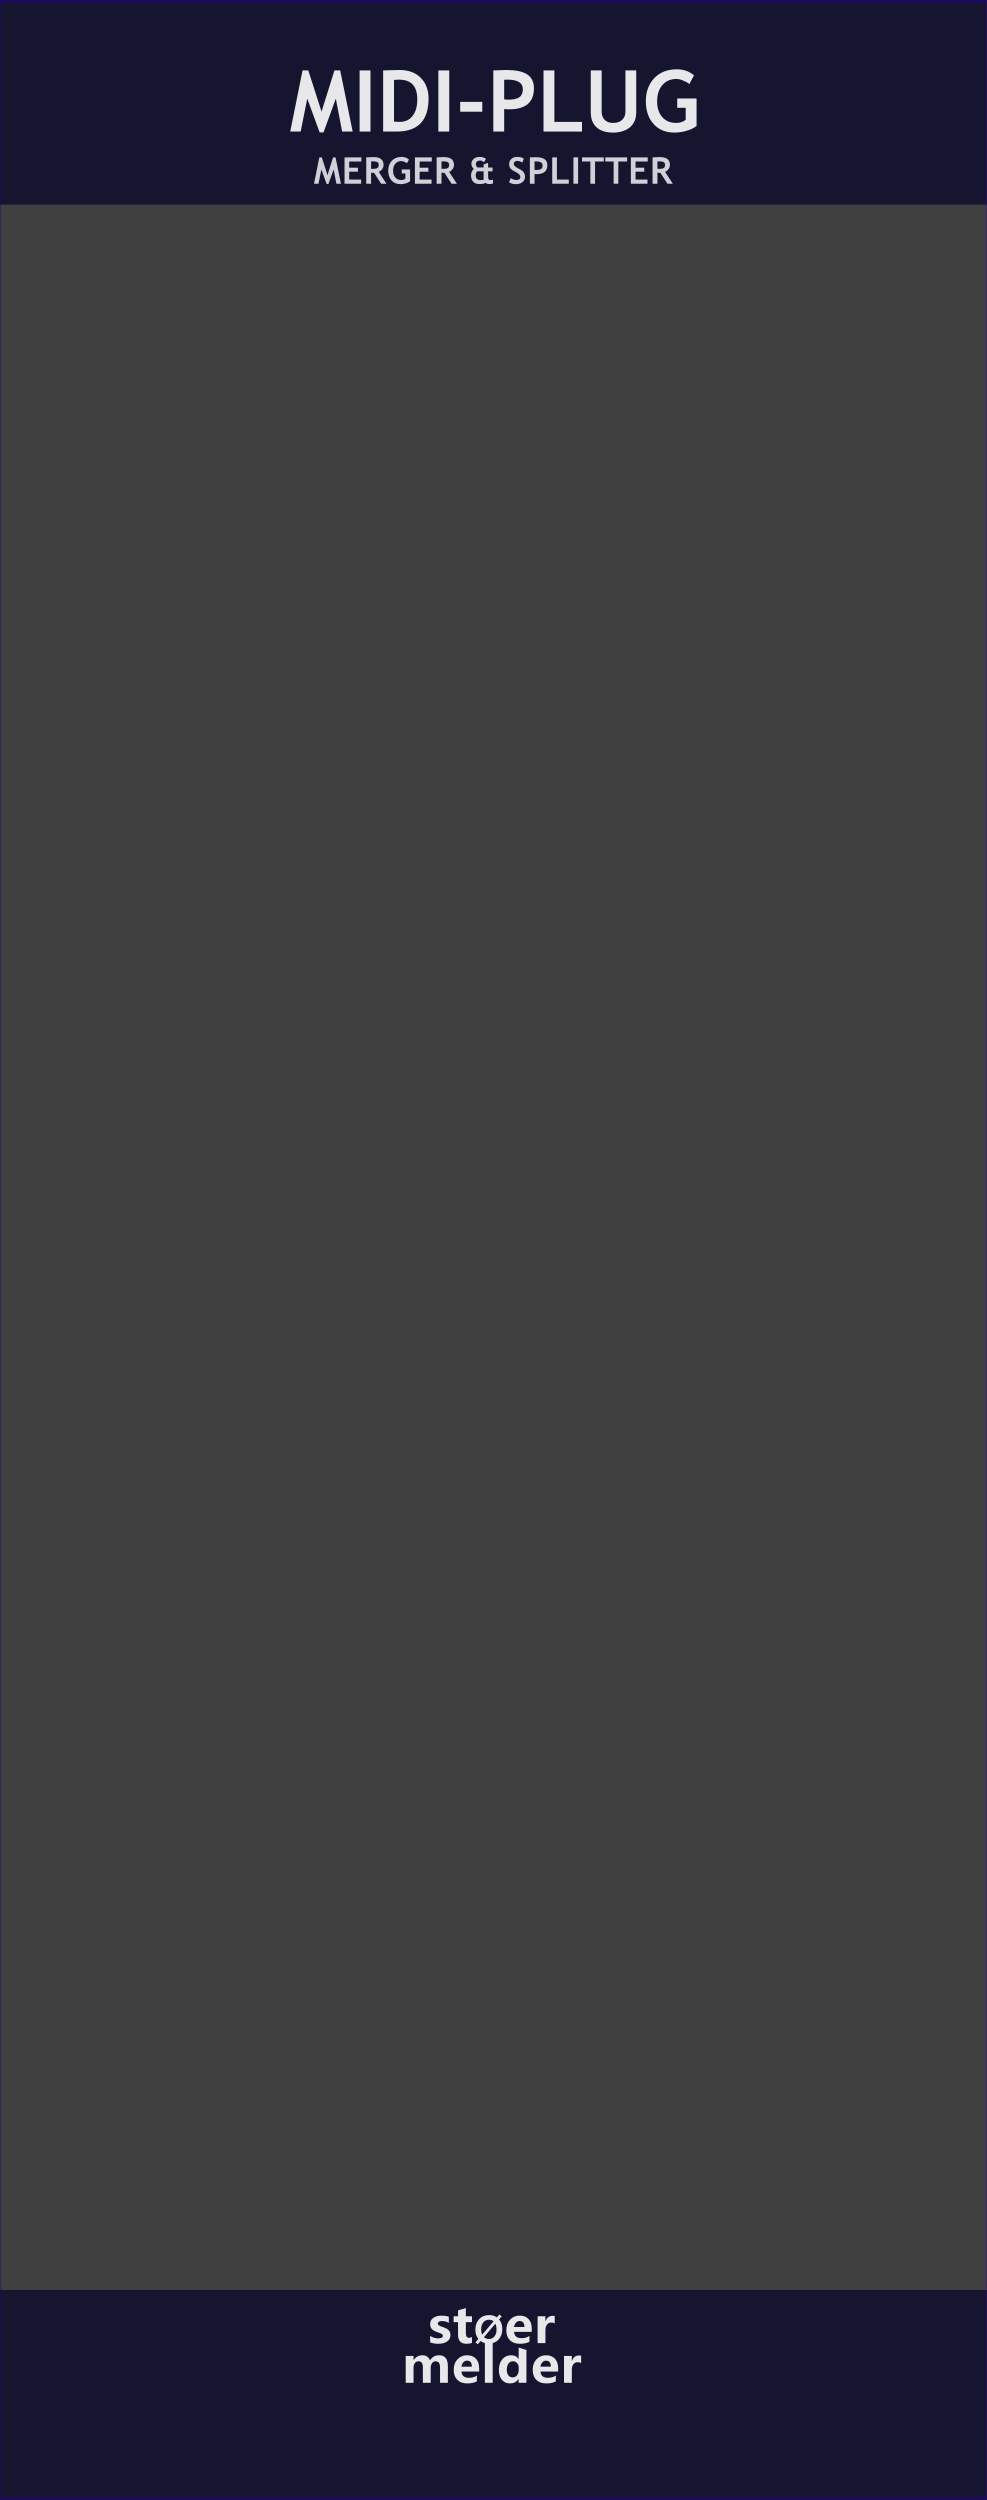
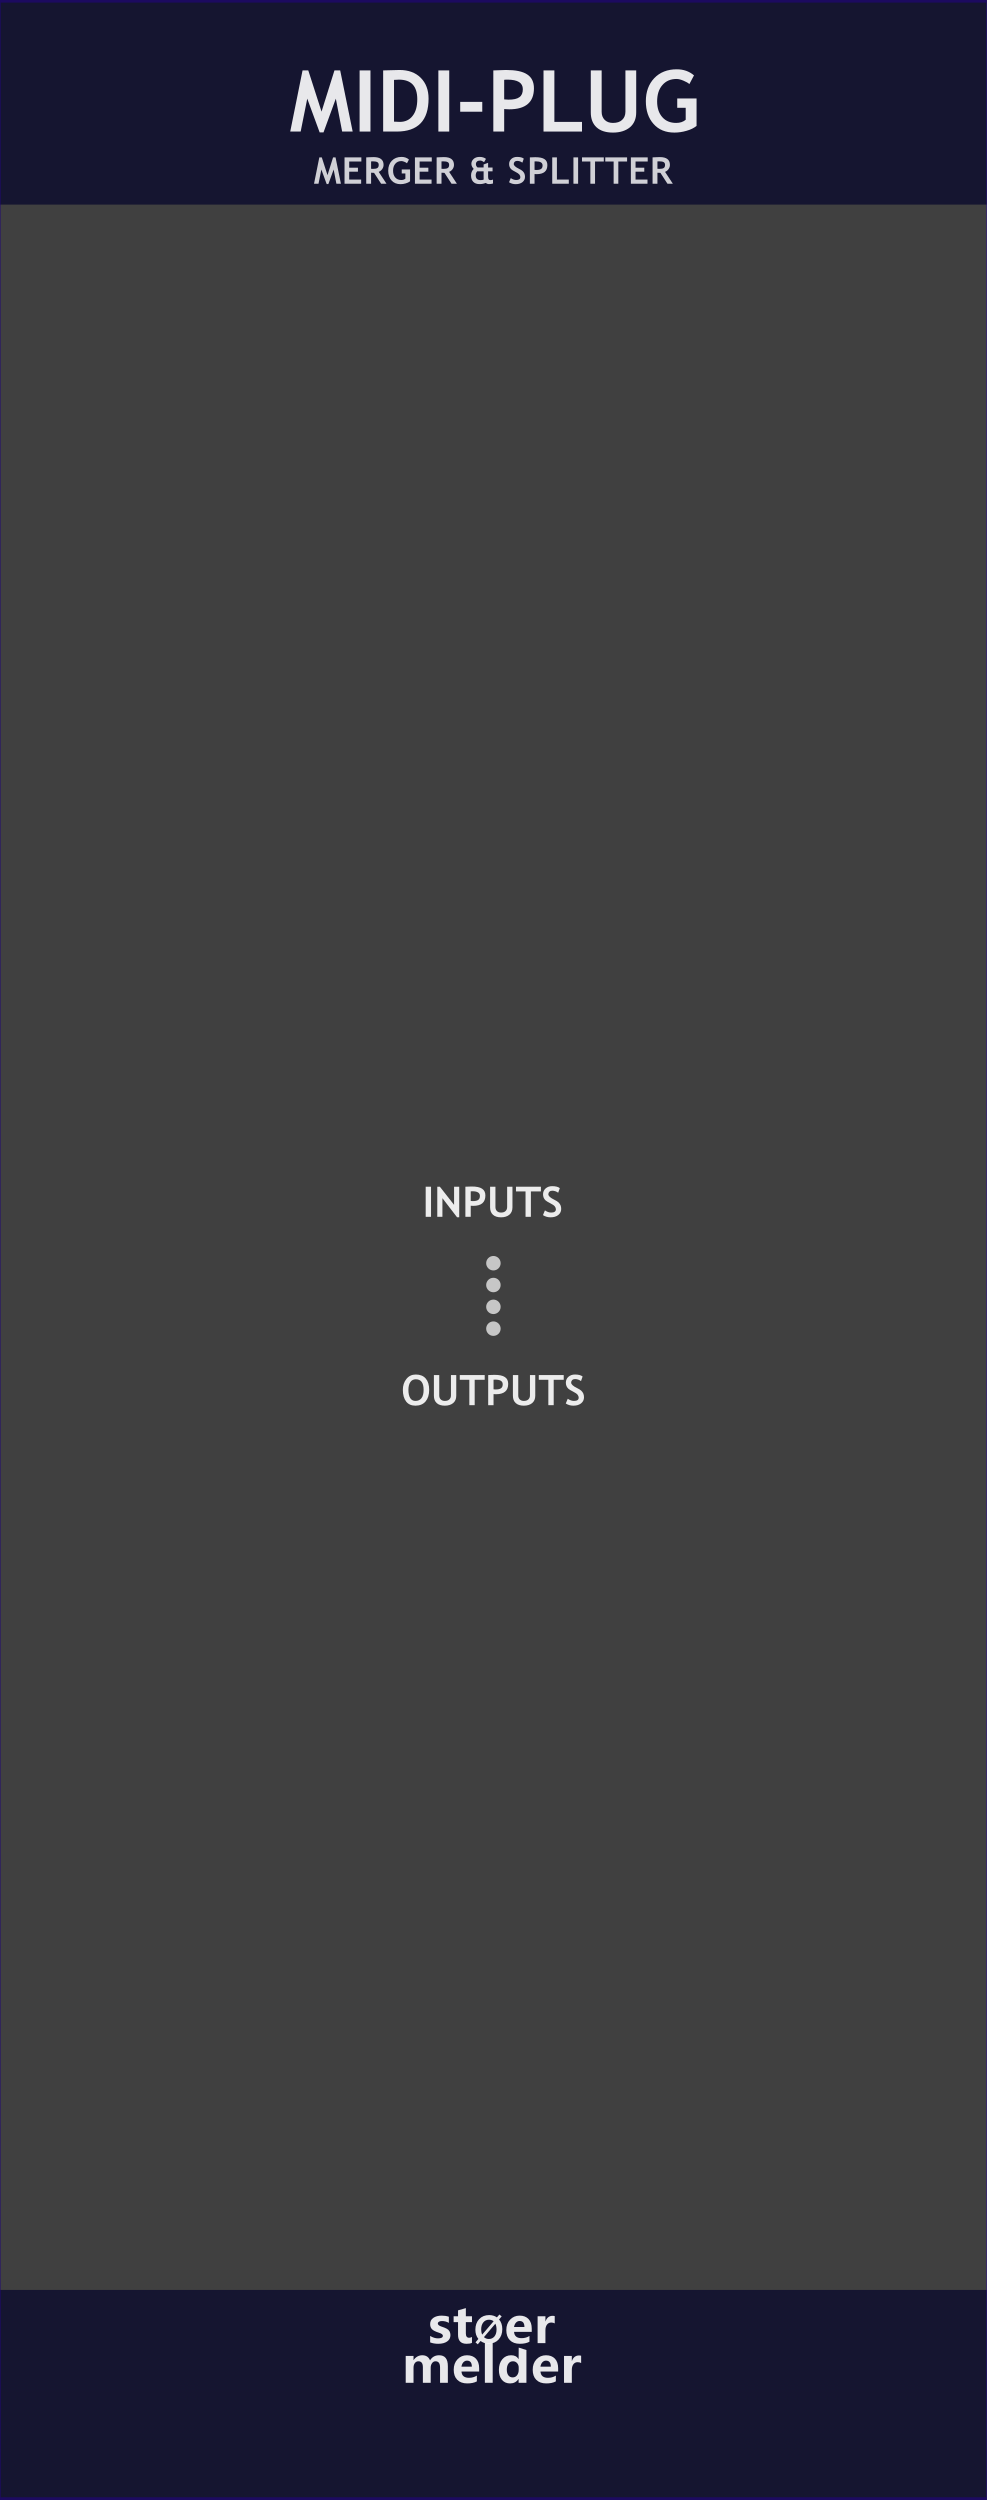
<svg xmlns="http://www.w3.org/2000/svg" width="100%" height="100%" viewBox="0 0 150 380" version="1.1" xml:space="preserve" style="fill-rule:evenodd;clip-rule:evenodd;stroke-linecap:round;stroke-linejoin:round;stroke-miterlimit:1.5;">
  <g id="panel" transform="matrix(0.834722,0,0,1.04324,-803.837,250.623)">
    <g transform="matrix(2.99501,0,0,0.958552,963,-240.235)">
      <rect x="0" y="0" width="60" height="380" style="fill:rgb(64,64,64);" />
    </g>
    <g transform="matrix(1.06268,0,0,1.76292,994.916,-852.772)">
      <rect x="-30.034" y="347.456" width="169.102" height="16.91" style="fill:rgb(10,10,44);fill-opacity:0.8;" />
    </g>
    <g transform="matrix(1.06268,0,0,1.81961,994.916,-538.829)">
      <rect x="-30.034" y="347.456" width="169.102" height="16.91" style="fill:rgb(10,10,44);fill-opacity:0.8;" />
    </g>
    <g transform="matrix(8.02347,0,0,25.5659,663.022,-292.473)">
      <rect x="37.388" y="2.043" width="22.397" height="14.247" style="fill:none;stroke:rgb(32,6,118);stroke-opacity:0.7;stroke-width:0.03px;" />
    </g>
    <g transform="matrix(0.840359,0,0,0.840359,220.816,16.2108)">
      <g transform="matrix(1.198,0,0,0.958552,893.633,-224.914)">
        <g transform="matrix(9,0,0,9,64.0056,347.267)">
          <path d="M0.919,-0L0.762,-0L0.762,-0.308C0.762,-0.391 0.732,-0.432 0.671,-0.432C0.643,-0.432 0.62,-0.42 0.602,-0.395C0.583,-0.369 0.574,-0.339 0.574,-0.303L0.574,-0L0.417,-0L0.417,-0.312C0.417,-0.392 0.387,-0.432 0.327,-0.432C0.298,-0.432 0.274,-0.42 0.256,-0.396C0.238,-0.372 0.229,-0.341 0.229,-0.301L0.229,-0L0.072,-0L0.072,-0.54L0.229,-0.54L0.229,-0.456L0.231,-0.456C0.25,-0.486 0.275,-0.51 0.307,-0.528C0.338,-0.545 0.371,-0.553 0.405,-0.553C0.481,-0.553 0.533,-0.519 0.561,-0.451C0.603,-0.519 0.663,-0.553 0.743,-0.553C0.86,-0.553 0.919,-0.481 0.919,-0.335L0.919,-0Z" style="fill:white;fill-opacity:0.9;fill-rule:nonzero;" />
        </g>
        <g transform="matrix(9,0,0,9,72.978,347.267)">
          <path d="M0.551,-0.226L0.196,-0.226C0.201,-0.142 0.252,-0.1 0.347,-0.1C0.407,-0.1 0.459,-0.115 0.505,-0.144L0.505,-0.028C0.456,-0.001 0.391,0.013 0.312,0.013C0.226,0.013 0.159,-0.011 0.111,-0.06C0.063,-0.108 0.04,-0.176 0.04,-0.262C0.04,-0.348 0.065,-0.419 0.116,-0.472C0.167,-0.526 0.23,-0.553 0.307,-0.553C0.384,-0.553 0.443,-0.53 0.487,-0.484C0.53,-0.437 0.551,-0.374 0.551,-0.292L0.551,-0.226ZM0.404,-0.324C0.404,-0.405 0.372,-0.445 0.306,-0.445C0.279,-0.445 0.255,-0.434 0.234,-0.412C0.214,-0.39 0.201,-0.361 0.195,-0.324L0.404,-0.324Z" style="fill:white;fill-opacity:0.9;fill-rule:nonzero;" />
        </g>
        <g transform="matrix(9,0,0,9,78.3513,347.267)">
          <rect x="0.069" y="-0.799" width="0.157" height="0.799" style="fill:white;fill-opacity:0.9;fill-rule:nonzero;" />
        </g>
        <g transform="matrix(9,0,0,9,81.1494,347.267)">
          <path d="M0.593,-0L0.436,-0L0.436,-0.076L0.433,-0.076C0.395,-0.017 0.339,0.013 0.264,0.013C0.195,0.013 0.141,-0.011 0.1,-0.06C0.06,-0.108 0.04,-0.174 0.04,-0.258C0.04,-0.346 0.062,-0.418 0.108,-0.472C0.153,-0.526 0.212,-0.553 0.286,-0.553C0.356,-0.553 0.405,-0.528 0.433,-0.477L0.436,-0.477L0.438,-0.707L0.593,-0.658L0.593,-0ZM0.438,-0.306C0.438,-0.342 0.427,-0.372 0.405,-0.396C0.383,-0.42 0.356,-0.432 0.323,-0.432C0.284,-0.432 0.254,-0.417 0.232,-0.386C0.21,-0.356 0.199,-0.315 0.199,-0.263C0.199,-0.213 0.21,-0.175 0.231,-0.148C0.252,-0.121 0.281,-0.108 0.318,-0.108C0.353,-0.108 0.382,-0.122 0.404,-0.15C0.427,-0.179 0.438,-0.215 0.438,-0.261L0.438,-0.306Z" style="fill:white;fill-opacity:0.9;fill-rule:nonzero;" />
        </g>
        <g transform="matrix(9,0,0,9,87.2654,347.267)">
          <path d="M0.551,-0.226L0.196,-0.226C0.201,-0.142 0.252,-0.1 0.347,-0.1C0.407,-0.1 0.459,-0.115 0.505,-0.144L0.505,-0.028C0.456,-0.001 0.391,0.013 0.312,0.013C0.226,0.013 0.159,-0.011 0.111,-0.06C0.063,-0.108 0.04,-0.176 0.04,-0.262C0.04,-0.348 0.065,-0.419 0.116,-0.472C0.167,-0.526 0.23,-0.553 0.307,-0.553C0.384,-0.553 0.443,-0.53 0.487,-0.484C0.53,-0.437 0.551,-0.374 0.551,-0.292L0.551,-0.226ZM0.404,-0.324C0.404,-0.405 0.372,-0.445 0.306,-0.445C0.279,-0.445 0.255,-0.434 0.234,-0.412C0.214,-0.39 0.201,-0.361 0.195,-0.324L0.404,-0.324Z" style="fill:white;fill-opacity:0.9;fill-rule:nonzero;" />
        </g>
        <g transform="matrix(9,0,0,9,92.6386,347.267)">
          <path d="M0.416,-0.397C0.397,-0.408 0.374,-0.414 0.346,-0.414C0.31,-0.414 0.282,-0.4 0.261,-0.373C0.24,-0.345 0.229,-0.308 0.229,-0.26L0.229,-0L0.072,-0L0.072,-0.54L0.229,-0.54L0.229,-0.438L0.231,-0.438C0.257,-0.512 0.305,-0.549 0.374,-0.549C0.392,-0.549 0.406,-0.547 0.416,-0.543L0.416,-0.397Z" style="fill:white;fill-opacity:0.9;fill-rule:nonzero;" />
        </g>
      </g>
      <g transform="matrix(1.198,0,0,0.958552,893.495,-231.786)">
        <g transform="matrix(9,0,0,9,68.6657,347.267)">
          <path d="M0.058,-0.145C0.112,-0.112 0.165,-0.096 0.216,-0.096C0.281,-0.096 0.314,-0.113 0.314,-0.148C0.314,-0.173 0.287,-0.193 0.233,-0.21C0.166,-0.231 0.12,-0.254 0.095,-0.28C0.07,-0.305 0.058,-0.34 0.058,-0.383C0.058,-0.436 0.079,-0.478 0.122,-0.508C0.165,-0.538 0.221,-0.553 0.291,-0.553C0.34,-0.553 0.388,-0.546 0.434,-0.531L0.434,-0.407C0.392,-0.432 0.346,-0.444 0.295,-0.444C0.27,-0.444 0.25,-0.44 0.235,-0.431C0.22,-0.422 0.212,-0.41 0.212,-0.396C0.212,-0.371 0.235,-0.351 0.28,-0.335C0.329,-0.319 0.366,-0.304 0.39,-0.291C0.415,-0.278 0.434,-0.26 0.447,-0.238C0.459,-0.216 0.466,-0.191 0.466,-0.163C0.466,-0.107 0.444,-0.064 0.399,-0.033C0.354,-0.002 0.295,0.013 0.22,0.013C0.162,0.013 0.107,0.004 0.058,-0.015L0.058,-0.145Z" style="fill:white;fill-opacity:0.9;fill-rule:nonzero;" />
        </g>
        <g transform="matrix(9,0,0,9,73.2436,347.267)">
          <path d="M0.39,-0.006C0.366,0.007 0.33,0.013 0.282,0.013C0.167,0.013 0.11,-0.047 0.11,-0.167L0.11,-0.422L0.021,-0.422L0.021,-0.54L0.11,-0.54L0.11,-0.659L0.267,-0.704L0.267,-0.54L0.39,-0.54L0.39,-0.422L0.267,-0.422L0.267,-0.195C0.267,-0.137 0.289,-0.108 0.335,-0.108C0.353,-0.108 0.371,-0.114 0.39,-0.124L0.39,-0.006Z" style="fill:white;fill-opacity:0.9;fill-rule:nonzero;" />
        </g>
        <g transform="matrix(6.6,0,0,6.6,77.1051,347.267)">
          <path d="M0.106,0.032L0.043,-0.021L0.122,-0.115C0.067,-0.183 0.04,-0.268 0.04,-0.368C0.04,-0.487 0.075,-0.584 0.144,-0.658C0.213,-0.732 0.305,-0.769 0.418,-0.769C0.5,-0.769 0.571,-0.748 0.63,-0.706L0.698,-0.785L0.761,-0.733L0.689,-0.65C0.748,-0.581 0.778,-0.493 0.778,-0.384C0.778,-0.266 0.743,-0.17 0.674,-0.097C0.605,-0.023 0.516,0.013 0.406,0.013C0.32,0.013 0.246,-0.011 0.182,-0.059L0.106,0.032ZM0.54,-0.6C0.506,-0.628 0.463,-0.642 0.413,-0.642C0.349,-0.642 0.297,-0.617 0.258,-0.569C0.218,-0.52 0.199,-0.455 0.199,-0.375C0.199,-0.319 0.208,-0.273 0.227,-0.234L0.54,-0.6ZM0.275,-0.165C0.311,-0.131 0.356,-0.114 0.409,-0.114C0.473,-0.114 0.524,-0.137 0.563,-0.184C0.601,-0.231 0.62,-0.294 0.62,-0.374C0.62,-0.435 0.61,-0.488 0.588,-0.533L0.275,-0.165Z" style="fill:white;fill-opacity:0.9;fill-rule:nonzero;" />
        </g>
        <g transform="matrix(9,0,0,9,82.6053,347.267)">
          <path d="M0.551,-0.226L0.196,-0.226C0.201,-0.142 0.252,-0.1 0.347,-0.1C0.407,-0.1 0.459,-0.115 0.505,-0.144L0.505,-0.028C0.456,-0.001 0.391,0.013 0.312,0.013C0.226,0.013 0.159,-0.011 0.111,-0.06C0.063,-0.108 0.04,-0.176 0.04,-0.262C0.04,-0.348 0.065,-0.419 0.116,-0.472C0.167,-0.526 0.23,-0.553 0.307,-0.553C0.384,-0.553 0.443,-0.53 0.487,-0.484C0.53,-0.437 0.551,-0.374 0.551,-0.292L0.551,-0.226ZM0.404,-0.324C0.404,-0.405 0.372,-0.445 0.306,-0.445C0.279,-0.445 0.255,-0.434 0.234,-0.412C0.214,-0.39 0.201,-0.361 0.195,-0.324L0.404,-0.324Z" style="fill:white;fill-opacity:0.9;fill-rule:nonzero;" />
        </g>
        <g transform="matrix(9,0,0,9,87.9786,347.267)">
          <path d="M0.416,-0.397C0.397,-0.408 0.374,-0.414 0.346,-0.414C0.31,-0.414 0.282,-0.4 0.261,-0.373C0.24,-0.345 0.229,-0.308 0.229,-0.26L0.229,-0L0.072,-0L0.072,-0.54L0.229,-0.54L0.229,-0.438L0.231,-0.438C0.257,-0.512 0.305,-0.549 0.374,-0.549C0.392,-0.549 0.406,-0.547 0.416,-0.543L0.416,-0.397Z" style="fill:white;fill-opacity:0.9;fill-rule:nonzero;" />
        </g>
      </g>
    </g>
    <g transform="matrix(1.198,0,0,0.958552,1014.9,-221.067)">
      <g transform="matrix(13,0,0,13,0.66333,0)">
        <path d="M0.74,0L0.617,0L0.543,-0.385L0.399,0.01L0.354,0.01L0.209,-0.385L0.132,0L0.01,0L0.154,-0.715L0.221,-0.715L0.376,-0.233L0.527,-0.715L0.594,-0.715L0.74,0Z" style="fill:white;fill-opacity:0.9;fill-rule:nonzero;" />
      </g>
      <g transform="matrix(13,0,0,13,10.3499,0)">
        <rect x="0.076" y="-0.715" width="0.127" height="0.715" style="fill:white;fill-opacity:0.9;fill-rule:nonzero;" />
      </g>
      <g transform="matrix(13,0,0,13,13.968,0)">
        <path d="M0.232,-0L0.073,-0L0.073,-0.715C0.174,-0.718 0.238,-0.72 0.264,-0.72C0.368,-0.72 0.451,-0.69 0.512,-0.629C0.573,-0.568 0.604,-0.487 0.604,-0.386C0.604,-0.129 0.48,-0 0.232,-0ZM0.2,-0.604L0.2,-0.116C0.221,-0.114 0.243,-0.113 0.267,-0.113C0.331,-0.113 0.381,-0.136 0.417,-0.183C0.454,-0.229 0.472,-0.294 0.472,-0.378C0.472,-0.531 0.401,-0.607 0.258,-0.607C0.245,-0.607 0.225,-0.606 0.2,-0.604Z" style="fill:white;fill-opacity:0.9;fill-rule:nonzero;" />
      </g>
      <g transform="matrix(13,0,0,13,22.3215,0)">
        <rect x="0.076" y="-0.715" width="0.127" height="0.715" style="fill:white;fill-opacity:0.9;fill-rule:nonzero;" />
      </g>
      <g transform="matrix(13,0,0,13,25.9397,0)">
        <rect x="0.053" y="-0.347" width="0.258" height="0.115" style="fill:white;fill-opacity:0.9;fill-rule:nonzero;" />
      </g>
      <g transform="matrix(13,0,0,13,30.7131,0)">
        <path d="M0.2,-0.263L0.2,-0L0.073,-0L0.073,-0.715C0.158,-0.718 0.207,-0.72 0.222,-0.72C0.335,-0.72 0.417,-0.703 0.469,-0.668C0.522,-0.634 0.548,-0.579 0.548,-0.506C0.548,-0.342 0.451,-0.26 0.258,-0.26C0.243,-0.26 0.224,-0.261 0.2,-0.263ZM0.2,-0.605L0.2,-0.376C0.222,-0.374 0.239,-0.373 0.251,-0.373C0.309,-0.373 0.351,-0.382 0.378,-0.402C0.405,-0.421 0.418,-0.452 0.418,-0.496C0.418,-0.57 0.358,-0.607 0.239,-0.607C0.225,-0.607 0.213,-0.607 0.2,-0.605Z" style="fill:white;fill-opacity:0.9;fill-rule:nonzero;" />
      </g>
      <g transform="matrix(13,0,0,13,38.343,0)">
        <path d="M0.073,-0L0.073,-0.715L0.2,-0.715L0.2,-0.113L0.523,-0.113L0.523,-0L0.073,-0Z" style="fill:white;fill-opacity:0.9;fill-rule:nonzero;" />
      </g>
      <g transform="matrix(13,0,0,13,45.5286,0)">
        <path d="M0.073,-0.715L0.2,-0.715L0.2,-0.23C0.2,-0.192 0.212,-0.161 0.235,-0.137C0.259,-0.113 0.291,-0.101 0.332,-0.101C0.378,-0.101 0.414,-0.112 0.439,-0.136C0.465,-0.16 0.478,-0.192 0.478,-0.233L0.478,-0.715L0.604,-0.715L0.604,-0.223C0.604,-0.15 0.58,-0.092 0.531,-0.05C0.481,-0.009 0.415,0.012 0.333,0.012C0.25,0.012 0.186,-0.008 0.141,-0.049C0.096,-0.09 0.073,-0.148 0.073,-0.224L0.073,-0.715Z" style="fill:white;fill-opacity:0.9;fill-rule:nonzero;" />
      </g>
      <g transform="matrix(13,0,0,13,54.3391,0)">
        <path d="M0.602,-0.657L0.548,-0.555C0.533,-0.569 0.51,-0.582 0.479,-0.595C0.448,-0.608 0.421,-0.615 0.398,-0.615C0.328,-0.615 0.273,-0.591 0.232,-0.543C0.191,-0.496 0.171,-0.432 0.171,-0.352C0.171,-0.275 0.191,-0.215 0.231,-0.169C0.271,-0.123 0.325,-0.101 0.394,-0.101C0.439,-0.101 0.476,-0.113 0.505,-0.138L0.505,-0.278L0.406,-0.278L0.406,-0.387L0.632,-0.387L0.632,-0.066C0.602,-0.042 0.563,-0.022 0.515,-0.009C0.468,0.005 0.42,0.012 0.373,0.012C0.271,0.012 0.189,-0.021 0.129,-0.089C0.069,-0.156 0.039,-0.245 0.039,-0.355C0.039,-0.465 0.072,-0.555 0.137,-0.624C0.203,-0.693 0.291,-0.728 0.401,-0.728C0.48,-0.728 0.547,-0.704 0.602,-0.657Z" style="fill:white;fill-opacity:0.9;fill-rule:nonzero;" />
      </g>
    </g>
    <g transform="matrix(1.198,0,0,0.958552,967.648,-264.611)">
      <g transform="matrix(5.6,0,0,5.6,43.7951,53.3564)">
        <path d="M0.74,0L0.617,0L0.543,-0.385L0.399,0.01L0.354,0.01L0.209,-0.385L0.132,0L0.01,0L0.154,-0.715L0.221,-0.715L0.376,-0.233L0.527,-0.715L0.594,-0.715L0.74,0Z" style="fill:white;fill-opacity:0.8;fill-rule:nonzero;" />
      </g>
      <g transform="matrix(5.6,0,0,5.6,48.0798,53.3564)">
        <path d="M0.2,-0.603L0.2,-0.435L0.437,-0.435L0.437,-0.327L0.2,-0.327L0.2,-0.113L0.524,-0.113L0.524,-0L0.073,-0L0.073,-0.715L0.53,-0.715L0.53,-0.603L0.2,-0.603Z" style="fill:white;fill-opacity:0.8;fill-rule:nonzero;" />
      </g>
      <g transform="matrix(5.6,0,0,5.6,51.3773,53.3564)">
        <path d="M0.477,-0L0.286,-0.295C0.266,-0.296 0.24,-0.297 0.205,-0.299L0.205,-0L0.073,-0L0.073,-0.715C0.08,-0.715 0.108,-0.717 0.156,-0.719C0.204,-0.721 0.242,-0.723 0.271,-0.723C0.453,-0.723 0.544,-0.652 0.544,-0.512C0.544,-0.469 0.531,-0.431 0.506,-0.396C0.481,-0.361 0.45,-0.337 0.412,-0.322L0.623,-0L0.477,-0ZM0.205,-0.605L0.205,-0.406C0.229,-0.404 0.246,-0.403 0.259,-0.403C0.312,-0.403 0.351,-0.411 0.375,-0.426C0.4,-0.441 0.412,-0.47 0.412,-0.513C0.412,-0.548 0.399,-0.573 0.373,-0.587C0.346,-0.601 0.305,-0.608 0.248,-0.608C0.234,-0.608 0.22,-0.607 0.205,-0.605Z" style="fill:white;fill-opacity:0.8;fill-rule:nonzero;" />
      </g>
      <g transform="matrix(5.6,0,0,5.6,54.91,53.3564)">
        <path d="M0.602,-0.657L0.548,-0.555C0.533,-0.569 0.51,-0.582 0.479,-0.595C0.448,-0.608 0.421,-0.615 0.398,-0.615C0.328,-0.615 0.273,-0.591 0.232,-0.543C0.191,-0.496 0.171,-0.432 0.171,-0.352C0.171,-0.275 0.191,-0.215 0.231,-0.169C0.271,-0.123 0.325,-0.101 0.394,-0.101C0.439,-0.101 0.476,-0.113 0.505,-0.138L0.505,-0.278L0.406,-0.278L0.406,-0.387L0.632,-0.387L0.632,-0.066C0.602,-0.042 0.563,-0.022 0.515,-0.009C0.468,0.005 0.42,0.012 0.373,0.012C0.271,0.012 0.189,-0.021 0.129,-0.089C0.069,-0.156 0.039,-0.245 0.039,-0.355C0.039,-0.465 0.072,-0.555 0.137,-0.624C0.203,-0.693 0.291,-0.728 0.401,-0.728C0.48,-0.728 0.547,-0.704 0.602,-0.657Z" style="fill:white;fill-opacity:0.8;fill-rule:nonzero;" />
      </g>
      <g transform="matrix(5.6,0,0,5.6,58.7818,53.3564)">
        <path d="M0.2,-0.603L0.2,-0.435L0.437,-0.435L0.437,-0.327L0.2,-0.327L0.2,-0.113L0.524,-0.113L0.524,-0L0.073,-0L0.073,-0.715L0.53,-0.715L0.53,-0.603L0.2,-0.603Z" style="fill:white;fill-opacity:0.8;fill-rule:nonzero;" />
      </g>
      <g transform="matrix(5.6,0,0,5.6,62.0793,53.3564)">
        <path d="M0.477,-0L0.286,-0.295C0.266,-0.296 0.24,-0.297 0.205,-0.299L0.205,-0L0.073,-0L0.073,-0.715C0.08,-0.715 0.108,-0.717 0.156,-0.719C0.204,-0.721 0.242,-0.723 0.271,-0.723C0.453,-0.723 0.544,-0.652 0.544,-0.512C0.544,-0.469 0.531,-0.431 0.506,-0.396C0.481,-0.361 0.45,-0.337 0.412,-0.322L0.623,-0L0.477,-0ZM0.205,-0.605L0.205,-0.406C0.229,-0.404 0.246,-0.403 0.259,-0.403C0.312,-0.403 0.351,-0.411 0.375,-0.426C0.4,-0.441 0.412,-0.47 0.412,-0.513C0.412,-0.548 0.399,-0.573 0.373,-0.587C0.346,-0.601 0.305,-0.608 0.248,-0.608C0.234,-0.608 0.22,-0.607 0.205,-0.605Z" style="fill:white;fill-opacity:0.8;fill-rule:nonzero;" />
      </g>
      <g transform="matrix(5.6,0,0,5.6,67.4111,53.3564)">
        <path d="M0.452,-0.021C0.403,-0.001 0.347,0.01 0.283,0.01C0.21,0.01 0.154,-0.011 0.114,-0.053C0.074,-0.095 0.055,-0.153 0.055,-0.227C0.055,-0.296 0.079,-0.354 0.127,-0.403C0.085,-0.446 0.064,-0.492 0.064,-0.54C0.064,-0.592 0.085,-0.636 0.125,-0.673C0.166,-0.71 0.22,-0.728 0.287,-0.728C0.357,-0.728 0.415,-0.71 0.46,-0.675L0.409,-0.586C0.368,-0.615 0.332,-0.629 0.302,-0.629C0.265,-0.629 0.237,-0.621 0.217,-0.603C0.197,-0.585 0.187,-0.561 0.187,-0.531C0.187,-0.496 0.202,-0.466 0.233,-0.441L0.396,-0.441L0.396,-0.523L0.518,-0.568L0.518,-0.44L0.639,-0.44L0.639,-0.337L0.518,-0.337L0.518,-0.196C0.518,-0.158 0.523,-0.133 0.533,-0.119C0.543,-0.105 0.56,-0.098 0.583,-0.098C0.606,-0.098 0.628,-0.103 0.651,-0.113L0.651,-0.006C0.617,0.004 0.581,0.01 0.542,0.01C0.51,0.01 0.48,-0.001 0.452,-0.021ZM0.396,-0.161L0.396,-0.337L0.221,-0.337C0.195,-0.305 0.182,-0.27 0.182,-0.23C0.182,-0.142 0.226,-0.098 0.316,-0.098C0.351,-0.098 0.379,-0.103 0.399,-0.114C0.397,-0.126 0.396,-0.142 0.396,-0.161Z" style="fill:white;fill-opacity:0.8;fill-rule:nonzero;" />
      </g>
      <g transform="matrix(5.6,0,0,5.6,73.2761,53.3564)">
        <path d="M0.039,-0.04L0.086,-0.153C0.136,-0.118 0.185,-0.101 0.234,-0.101C0.308,-0.101 0.346,-0.127 0.346,-0.179C0.346,-0.203 0.337,-0.226 0.319,-0.249C0.302,-0.271 0.266,-0.295 0.211,-0.323C0.156,-0.351 0.119,-0.373 0.1,-0.391C0.081,-0.409 0.066,-0.43 0.056,-0.454C0.046,-0.479 0.041,-0.506 0.041,-0.535C0.041,-0.59 0.061,-0.636 0.101,-0.673C0.142,-0.709 0.194,-0.728 0.257,-0.728C0.34,-0.728 0.401,-0.712 0.439,-0.681L0.401,-0.572C0.356,-0.604 0.309,-0.62 0.26,-0.62C0.23,-0.62 0.208,-0.612 0.192,-0.596C0.176,-0.581 0.167,-0.561 0.167,-0.536C0.167,-0.495 0.213,-0.452 0.304,-0.408C0.352,-0.385 0.386,-0.363 0.407,-0.344C0.428,-0.324 0.444,-0.301 0.456,-0.275C0.467,-0.248 0.472,-0.219 0.472,-0.187C0.472,-0.129 0.449,-0.081 0.404,-0.044C0.358,-0.007 0.297,0.012 0.22,0.012C0.153,0.012 0.093,-0.005 0.039,-0.04Z" style="fill:white;fill-opacity:0.8;fill-rule:nonzero;" />
      </g>
      <g transform="matrix(5.6,0,0,5.6,76.251,53.3564)">
        <path d="M0.2,-0.263L0.2,-0L0.073,-0L0.073,-0.715C0.158,-0.718 0.207,-0.72 0.222,-0.72C0.335,-0.72 0.417,-0.703 0.469,-0.668C0.522,-0.634 0.548,-0.579 0.548,-0.506C0.548,-0.342 0.451,-0.26 0.258,-0.26C0.243,-0.26 0.224,-0.261 0.2,-0.263ZM0.2,-0.605L0.2,-0.376C0.222,-0.374 0.239,-0.373 0.251,-0.373C0.309,-0.373 0.351,-0.382 0.378,-0.402C0.405,-0.421 0.418,-0.452 0.418,-0.496C0.418,-0.57 0.358,-0.607 0.239,-0.607C0.225,-0.607 0.213,-0.607 0.2,-0.605Z" style="fill:white;fill-opacity:0.8;fill-rule:nonzero;" />
      </g>
      <g transform="matrix(5.6,0,0,5.6,79.6498,53.3564)">
        <path d="M0.073,-0L0.073,-0.715L0.2,-0.715L0.2,-0.113L0.523,-0.113L0.523,-0L0.073,-0Z" style="fill:white;fill-opacity:0.8;fill-rule:nonzero;" />
      </g>
      <g transform="matrix(5.6,0,0,5.6,82.8571,53.3564)">
        <rect x="0.076" y="-0.715" width="0.127" height="0.715" style="fill:white;fill-opacity:0.8;fill-rule:nonzero;" />
      </g>
      <g transform="matrix(5.6,0,0,5.6,84.5277,53.3564)">
        <path d="M0.364,-0.603L0.364,-0L0.237,-0L0.237,-0.603L0.01,-0.603L0.01,-0.715L0.602,-0.715L0.602,-0.603L0.364,-0.603Z" style="fill:white;fill-opacity:0.8;fill-rule:nonzero;" />
      </g>
      <g transform="matrix(5.6,0,0,5.6,88.0658,53.3564)">
        <path d="M0.364,-0.603L0.364,-0L0.237,-0L0.237,-0.603L0.01,-0.603L0.01,-0.715L0.602,-0.715L0.602,-0.603L0.364,-0.603Z" style="fill:white;fill-opacity:0.8;fill-rule:nonzero;" />
      </g>
      <g transform="matrix(5.6,0,0,5.6,91.604,53.3564)">
        <path d="M0.2,-0.603L0.2,-0.435L0.437,-0.435L0.437,-0.327L0.2,-0.327L0.2,-0.113L0.524,-0.113L0.524,-0L0.073,-0L0.073,-0.715L0.53,-0.715L0.53,-0.603L0.2,-0.603Z" style="fill:white;fill-opacity:0.8;fill-rule:nonzero;" />
      </g>
      <g transform="matrix(5.6,0,0,5.6,94.9016,53.3564)">
        <path d="M0.477,-0L0.286,-0.295C0.266,-0.296 0.24,-0.297 0.205,-0.299L0.205,-0L0.073,-0L0.073,-0.715C0.08,-0.715 0.108,-0.717 0.156,-0.719C0.204,-0.721 0.242,-0.723 0.271,-0.723C0.453,-0.723 0.544,-0.652 0.544,-0.512C0.544,-0.469 0.531,-0.431 0.506,-0.396C0.481,-0.361 0.45,-0.337 0.412,-0.322L0.623,-0L0.477,-0ZM0.205,-0.605L0.205,-0.406C0.229,-0.404 0.246,-0.403 0.259,-0.403C0.312,-0.403 0.351,-0.411 0.375,-0.426C0.4,-0.441 0.412,-0.47 0.412,-0.513C0.412,-0.548 0.399,-0.573 0.373,-0.587C0.346,-0.601 0.305,-0.608 0.248,-0.608C0.234,-0.608 0.22,-0.607 0.205,-0.605Z" style="fill:white;fill-opacity:0.8;fill-rule:nonzero;" />
      </g>
    </g>
+     <g transform="matrix(1.198,0,0,0.958552,1003.31,-112.687)">
+       <g transform="matrix(6.4,0,0,6.4,30.57,51.8924)">
+         <rect x="0.076" y="-0.715" width="0.127" height="0.715" style="fill:white;fill-opacity:0.9;fill-rule:nonzero;" />
+       </g>
+       <g transform="matrix(6.4,0,0,6.4,32.3512,51.8924)">
+         <path d="M0.542,0.01L0.195,-0.443L0.195,0L0.073,0L0.073,-0.715L0.134,-0.715L0.472,-0.284L0.472,-0.715L0.594,-0.715L0.594,0.01L0.542,0.01Z" style="fill:white;fill-opacity:0.9;fill-rule:nonzero;" />
+       </g>
+       <g transform="matrix(6.4,0,0,6.4,36.6231,51.8924)">
+         <path d="M0.2,-0.263L0.2,-0L0.073,-0L0.073,-0.715C0.158,-0.718 0.207,-0.72 0.222,-0.72C0.335,-0.72 0.417,-0.703 0.469,-0.668C0.522,-0.634 0.548,-0.579 0.548,-0.506C0.548,-0.342 0.451,-0.26 0.258,-0.26C0.243,-0.26 0.224,-0.261 0.2,-0.263ZM0.2,-0.605L0.2,-0.376C0.222,-0.374 0.239,-0.373 0.251,-0.373C0.309,-0.373 0.351,-0.382 0.378,-0.402C0.405,-0.421 0.418,-0.452 0.418,-0.496C0.418,-0.57 0.358,-0.607 0.239,-0.607C0.225,-0.607 0.213,-0.607 0.2,-0.605Z" style="fill:white;fill-opacity:0.9;fill-rule:nonzero;" />
+       </g>
+       <g transform="matrix(6.4,0,0,6.4,40.3794,51.8924)">
+         <path d="M0.073,-0.715L0.2,-0.715L0.2,-0.23C0.2,-0.192 0.212,-0.161 0.235,-0.137C0.259,-0.113 0.291,-0.101 0.332,-0.101C0.378,-0.101 0.414,-0.112 0.439,-0.136C0.465,-0.16 0.478,-0.192 0.478,-0.233L0.478,-0.715L0.604,-0.715L0.604,-0.223C0.604,-0.15 0.58,-0.092 0.531,-0.05C0.481,-0.009 0.415,0.012 0.333,0.012C0.25,0.012 0.186,-0.008 0.141,-0.049C0.096,-0.09 0.073,-0.148 0.073,-0.224L0.073,-0.715Z" style="fill:white;fill-opacity:0.9;fill-rule:nonzero;" />
+       </g>
+       <g transform="matrix(6.4,0,0,6.4,44.7169,51.8924)">
+         <path d="M0.364,-0.603L0.364,-0L0.237,-0L0.237,-0.603L0.01,-0.603L0.01,-0.715L0.602,-0.715L0.602,-0.603L0.364,-0.603Z" style="fill:white;fill-opacity:0.9;fill-rule:nonzero;" />
+       </g>
+       <g transform="matrix(6.4,0,0,6.4,48.6325,51.8924)">
+         <path d="M0.039,-0.04L0.086,-0.153C0.136,-0.118 0.185,-0.101 0.234,-0.101C0.308,-0.101 0.346,-0.127 0.346,-0.179C0.346,-0.203 0.337,-0.226 0.319,-0.249C0.302,-0.271 0.266,-0.295 0.211,-0.323C0.156,-0.351 0.119,-0.373 0.1,-0.391C0.081,-0.409 0.066,-0.43 0.056,-0.454C0.046,-0.479 0.041,-0.506 0.041,-0.535C0.041,-0.59 0.061,-0.636 0.101,-0.673C0.142,-0.709 0.194,-0.728 0.257,-0.728C0.34,-0.728 0.401,-0.712 0.439,-0.681L0.401,-0.572C0.356,-0.604 0.309,-0.62 0.26,-0.62C0.23,-0.62 0.208,-0.612 0.192,-0.596C0.176,-0.581 0.167,-0.561 0.167,-0.536C0.167,-0.495 0.213,-0.452 0.304,-0.408C0.352,-0.385 0.386,-0.363 0.407,-0.344C0.428,-0.324 0.444,-0.301 0.456,-0.275C0.467,-0.248 0.472,-0.219 0.472,-0.187C0.472,-0.129 0.449,-0.081 0.404,-0.044C0.358,-0.007 0.297,0.012 0.22,0.012C0.153,0.012 0.093,-0.005 0.039,-0.04Z" style="fill:white;fill-opacity:0.9;fill-rule:nonzero;" />
+       </g>
+     </g>
+     <g transform="matrix(1.198,0,0,0.958552,1003.45,-85.2433)">
+       <g transform="matrix(6.4,0,0,6.4,27.22,51.8924)">
+         <path d="M0.039,-0.364C0.039,-0.466 0.067,-0.552 0.123,-0.622C0.179,-0.693 0.253,-0.728 0.347,-0.728C0.45,-0.728 0.528,-0.696 0.583,-0.632C0.637,-0.569 0.664,-0.479 0.664,-0.364C0.664,-0.249 0.636,-0.157 0.579,-0.089C0.522,-0.022 0.441,0.012 0.337,0.012C0.241,0.012 0.167,-0.021 0.116,-0.088C0.065,-0.155 0.039,-0.247 0.039,-0.364ZM0.171,-0.364C0.171,-0.28 0.185,-0.215 0.213,-0.169C0.242,-0.124 0.283,-0.101 0.337,-0.101C0.4,-0.101 0.449,-0.123 0.482,-0.168C0.516,-0.213 0.532,-0.278 0.532,-0.364C0.532,-0.531 0.47,-0.615 0.347,-0.615C0.29,-0.615 0.247,-0.593 0.216,-0.547C0.186,-0.502 0.171,-0.441 0.171,-0.364Z" style="fill:white;fill-opacity:0.9;fill-rule:nonzero;" />
+       </g>
+       <g transform="matrix(6.4,0,0,6.4,31.72,51.8924)">
+         <path d="M0.073,-0.715L0.2,-0.715L0.2,-0.23C0.2,-0.192 0.212,-0.161 0.235,-0.137C0.259,-0.113 0.291,-0.101 0.332,-0.101C0.378,-0.101 0.414,-0.112 0.439,-0.136C0.465,-0.16 0.478,-0.192 0.478,-0.233L0.478,-0.715L0.604,-0.715L0.604,-0.223C0.604,-0.15 0.58,-0.092 0.531,-0.05C0.481,-0.009 0.415,0.012 0.333,0.012C0.25,0.012 0.186,-0.008 0.141,-0.049C0.096,-0.09 0.073,-0.148 0.073,-0.224L0.073,-0.715Z" style="fill:white;fill-opacity:0.9;fill-rule:nonzero;" />
+       </g>
+       <g transform="matrix(6.4,0,0,6.4,36.0575,51.8924)">
+         <path d="M0.364,-0.603L0.364,-0L0.237,-0L0.237,-0.603L0.01,-0.603L0.01,-0.715L0.602,-0.715L0.602,-0.603L0.364,-0.603Z" style="fill:white;fill-opacity:0.9;fill-rule:nonzero;" />
+       </g>
+       <g transform="matrix(6.4,0,0,6.4,39.9731,51.8924)">
+         <path d="M0.2,-0.263L0.2,-0L0.073,-0L0.073,-0.715C0.158,-0.718 0.207,-0.72 0.222,-0.72C0.335,-0.72 0.417,-0.703 0.469,-0.668C0.522,-0.634 0.548,-0.579 0.548,-0.506C0.548,-0.342 0.451,-0.26 0.258,-0.26C0.243,-0.26 0.224,-0.261 0.2,-0.263ZM0.2,-0.605L0.2,-0.376C0.222,-0.374 0.239,-0.373 0.251,-0.373C0.309,-0.373 0.351,-0.382 0.378,-0.402C0.405,-0.421 0.418,-0.452 0.418,-0.496C0.418,-0.57 0.358,-0.607 0.239,-0.607C0.225,-0.607 0.213,-0.607 0.2,-0.605Z" style="fill:white;fill-opacity:0.9;fill-rule:nonzero;" />
+       </g>
+       <g transform="matrix(6.4,0,0,6.4,43.7294,51.8924)">
+         <path d="M0.073,-0.715L0.2,-0.715L0.2,-0.23C0.2,-0.192 0.212,-0.161 0.235,-0.137C0.259,-0.113 0.291,-0.101 0.332,-0.101C0.378,-0.101 0.414,-0.112 0.439,-0.136C0.465,-0.16 0.478,-0.192 0.478,-0.233L0.478,-0.715L0.604,-0.715L0.604,-0.223C0.604,-0.15 0.58,-0.092 0.531,-0.05C0.481,-0.009 0.415,0.012 0.333,0.012C0.25,0.012 0.186,-0.008 0.141,-0.049C0.096,-0.09 0.073,-0.148 0.073,-0.224L0.073,-0.715Z" style="fill:white;fill-opacity:0.9;fill-rule:nonzero;" />
+       </g>
+       <g transform="matrix(6.4,0,0,6.4,48.0669,51.8924)">
+         <path d="M0.364,-0.603L0.364,-0L0.237,-0L0.237,-0.603L0.01,-0.603L0.01,-0.715L0.602,-0.715L0.602,-0.603L0.364,-0.603Z" style="fill:white;fill-opacity:0.9;fill-rule:nonzero;" />
+       </g>
+       <g transform="matrix(6.4,0,0,6.4,51.9825,51.8924)">
+         <path d="M0.039,-0.04L0.086,-0.153C0.136,-0.118 0.185,-0.101 0.234,-0.101C0.308,-0.101 0.346,-0.127 0.346,-0.179C0.346,-0.203 0.337,-0.226 0.319,-0.249C0.302,-0.271 0.266,-0.295 0.211,-0.323C0.156,-0.351 0.119,-0.373 0.1,-0.391C0.081,-0.409 0.066,-0.43 0.056,-0.454C0.046,-0.479 0.041,-0.506 0.041,-0.535C0.041,-0.59 0.061,-0.636 0.101,-0.673C0.142,-0.709 0.194,-0.728 0.257,-0.728C0.34,-0.728 0.401,-0.712 0.439,-0.681L0.401,-0.572C0.356,-0.604 0.309,-0.62 0.26,-0.62C0.23,-0.62 0.208,-0.612 0.192,-0.596C0.176,-0.581 0.167,-0.561 0.167,-0.536C0.167,-0.495 0.213,-0.452 0.304,-0.408C0.352,-0.385 0.386,-0.363 0.407,-0.344C0.428,-0.324 0.444,-0.301 0.456,-0.275C0.467,-0.248 0.472,-0.219 0.472,-0.187C0.472,-0.129 0.449,-0.081 0.404,-0.044C0.358,-0.007 0.297,0.012 0.22,0.012C0.153,0.012 0.093,-0.005 0.039,-0.04Z" style="fill:white;fill-opacity:0.9;fill-rule:nonzero;" />
+       </g>
+     </g>
+     <g transform="matrix(1,0,0,1,-0.000171315,2.97779)">
+       <g transform="matrix(-2.02739,0,-1.66533e-15,1.58546,1078.9,-258.083)">
+         <ellipse cx="12.85" cy="131.479" rx="0.65" ry="0.665" style="fill:white;fill-opacity:0.7;" />
+       </g>
+       <g transform="matrix(-2.02739,0,-1.66533e-15,1.58546,1078.9,-267.619)">
+         <ellipse cx="12.85" cy="131.479" rx="0.65" ry="0.665" style="fill:white;fill-opacity:0.7;" />
+       </g>
+       <g transform="matrix(-2.02739,0,-1.66533e-15,1.58546,1078.9,-264.44)">
+         <ellipse cx="12.85" cy="131.479" rx="0.65" ry="0.665" style="fill:white;fill-opacity:0.7;" />
+       </g>
+       <g transform="matrix(-2.02739,0,-1.66533e-15,1.58546,1078.9,-261.262)">
+         <ellipse cx="12.85" cy="131.479" rx="0.65" ry="0.665" style="fill:white;fill-opacity:0.7;" />
+       </g>
+     </g>
  </g>
</svg>
